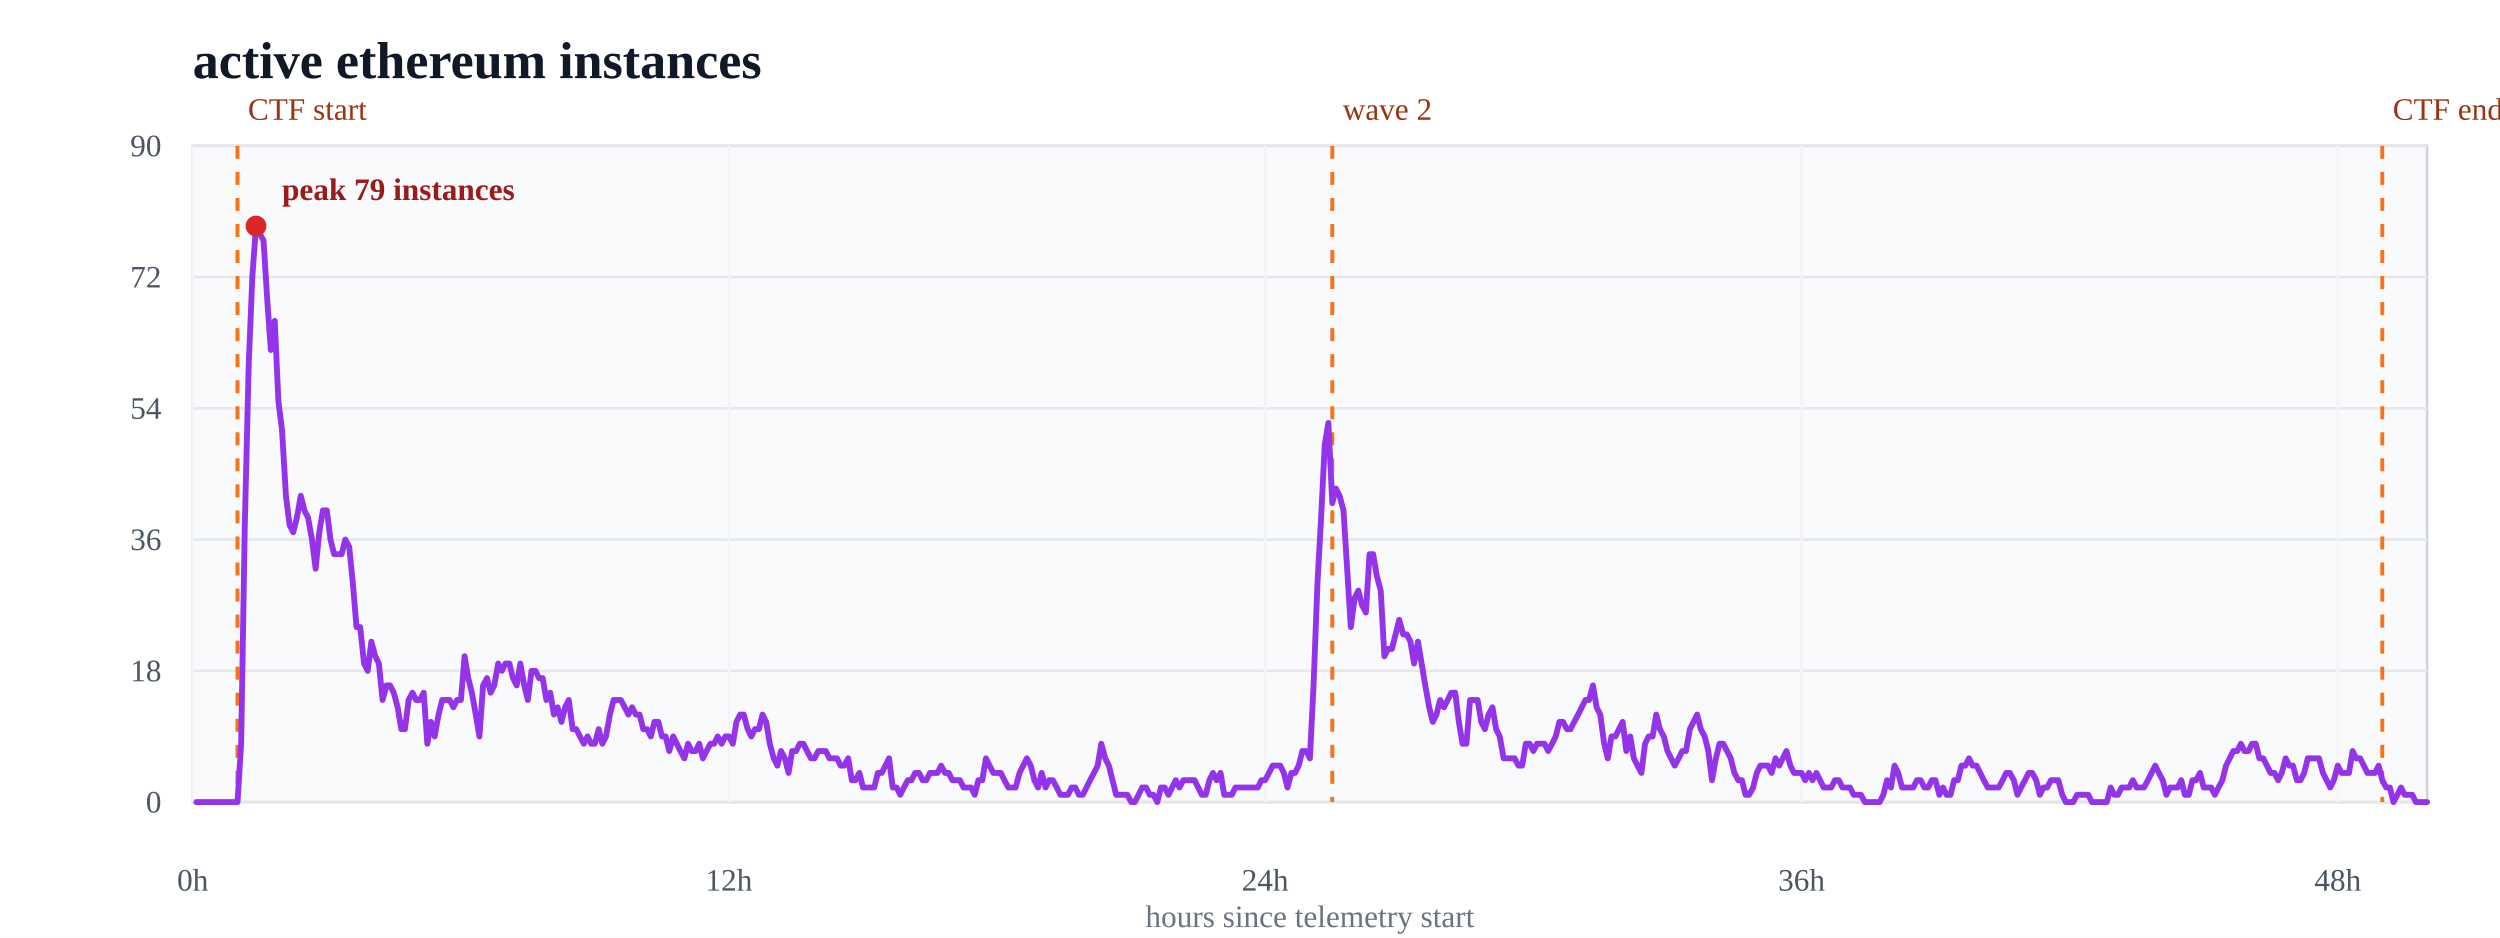
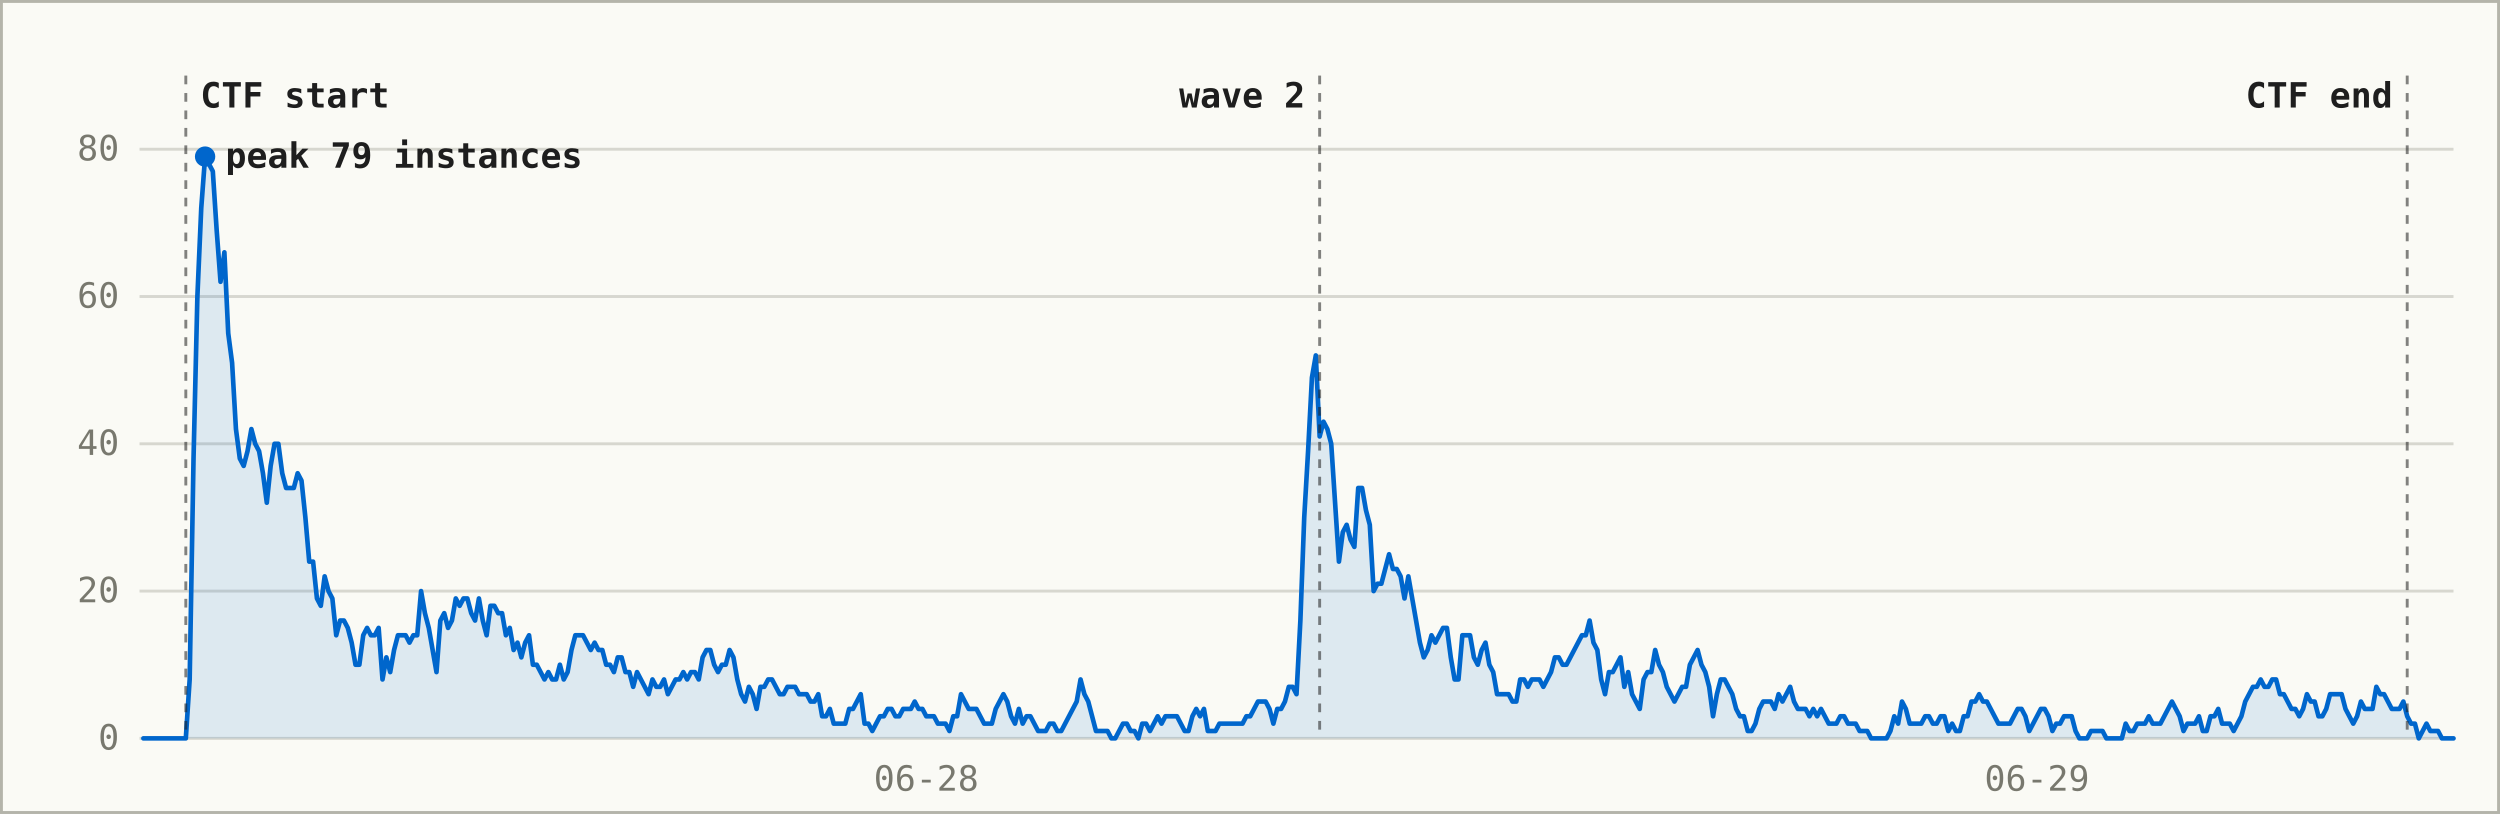
- <svg xmlns="http://www.w3.org/2000/svg" width="960" height="360" viewBox="0 0 960 360" role="img" aria-labelledby="title desc">
-   <rect width="100%" height="100%" fill="#ffffff" />
-   <rect x="74" y="56" width="858" height="252" fill="#f9fafb" stroke="#d1d5db" />
-   <text x="74" y="30" font-size="20" font-weight="700" fill="#111827">active ethereum instances</text>
-   <line x1="74" y1="308.0" x2="932" y2="308.0" stroke="#e5e7eb" stroke-width="1" />
-   <text x="62" y="312.0" text-anchor="end" font-size="12" fill="#4b5563">0</text>
-   <line x1="74" y1="257.6" x2="932" y2="257.6" stroke="#e5e7eb" stroke-width="1" />
-   <text x="62" y="261.6" text-anchor="end" font-size="12" fill="#4b5563">18</text>
-   <line x1="74" y1="207.2" x2="932" y2="207.2" stroke="#e5e7eb" stroke-width="1" />
-   <text x="62" y="211.2" text-anchor="end" font-size="12" fill="#4b5563">36</text>
-   <line x1="74" y1="156.8" x2="932" y2="156.8" stroke="#e5e7eb" stroke-width="1" />
-   <text x="62" y="160.8" text-anchor="end" font-size="12" fill="#4b5563">54</text>
-   <line x1="74" y1="106.4" x2="932" y2="106.4" stroke="#e5e7eb" stroke-width="1" />
-   <text x="62" y="110.4" text-anchor="end" font-size="12" fill="#4b5563">72</text>
-   <line x1="74" y1="56.0" x2="932" y2="56.0" stroke="#e5e7eb" stroke-width="1" />
-   <text x="62" y="60.0" text-anchor="end" font-size="12" fill="#4b5563">90</text>
-   <line x1="74.0" y1="56" x2="74.0" y2="308" stroke="#f3f4f6" stroke-width="1" />
-   <text x="74.0" y="342" text-anchor="middle" font-size="12" fill="#4b5563">0h</text>
-   <line x1="279.9" y1="56" x2="279.9" y2="308" stroke="#f3f4f6" stroke-width="1" />
-   <text x="279.9" y="342" text-anchor="middle" font-size="12" fill="#4b5563">12h</text>
-   <line x1="485.8" y1="56" x2="485.8" y2="308" stroke="#f3f4f6" stroke-width="1" />
-   <text x="485.8" y="342" text-anchor="middle" font-size="12" fill="#4b5563">24h</text>
-   <line x1="691.8" y1="56" x2="691.8" y2="308" stroke="#f3f4f6" stroke-width="1" />
-   <text x="691.8" y="342" text-anchor="middle" font-size="12" fill="#4b5563">36h</text>
-   <line x1="897.7" y1="56" x2="897.7" y2="308" stroke="#f3f4f6" stroke-width="1" />
-   <text x="897.7" y="342" text-anchor="middle" font-size="12" fill="#4b5563">48h</text>
-   <line x1="91.2" y1="56" x2="91.2" y2="308" stroke="#f97316" stroke-width="1.5" stroke-dasharray="5 5" />
-   <text x="95.2" y="46" font-size="12" fill="#9a3412">CTF start</text>
-   <line x1="511.6" y1="56" x2="511.6" y2="308" stroke="#f97316" stroke-width="1.5" stroke-dasharray="5 5" />
-   <text x="515.6" y="46" font-size="12" fill="#9a3412">wave 2</text>
-   <line x1="914.8" y1="56" x2="914.8" y2="308" stroke="#f97316" stroke-width="1.5" stroke-dasharray="5 5" />
-   <text x="918.8" y="46" font-size="12" fill="#9a3412">CTF end</text>
-   <polyline fill="none" stroke="#9333ea" stroke-width="2.25" stroke-linejoin="round" stroke-linecap="round" points="75.4,308.0 76.9,308.0 78.3,308.0 79.7,308.0 81.2,308.0 82.6,308.0 84.0,308.0 85.4,308.0 86.9,308.0 88.3,308.0 89.7,308.0 91.2,308.0 92.6,285.6 94.0,201.6 95.5,140.0 96.9,106.4 98.3,86.8 99.7,89.6 101.2,92.4 102.6,114.8 104.0,134.4 105.5,123.2 106.9,154.0 108.3,165.2 109.8,190.4 111.2,201.6 112.6,204.4 114.0,198.8 115.5,190.4 116.9,196.0 118.3,198.8 119.8,207.2 121.2,218.4 122.6,204.4 124.0,196.0 125.5,196.0 126.9,207.2 128.3,212.8 129.8,212.8 131.2,212.8 132.6,207.2 134.1,210.0 135.5,224.0 136.9,240.8 138.3,240.8 139.8,254.8 141.2,257.6 142.6,246.4 144.1,252.0 145.5,254.8 146.9,268.8 148.4,263.2 149.8,263.2 151.2,266.0 152.7,271.6 154.1,280.0 155.5,280.0 156.9,268.8 158.4,266.0 159.8,268.8 161.2,268.8 162.7,266.0 164.1,285.6 165.5,277.2 166.9,282.8 168.4,274.4 169.8,268.8 171.2,268.8 172.7,268.8 174.1,271.6 175.5,268.8 177.0,268.8 178.4,252.0 179.8,260.4 181.2,266.0 182.7,274.4 184.1,282.8 185.5,263.2 187.0,260.4 188.4,266.0 189.8,263.2 191.3,254.8 192.7,257.6 194.1,254.8 195.6,254.8 197.0,260.4 198.4,263.2 199.8,254.8 201.3,263.2 202.7,268.8 204.1,257.6 205.6,257.6 207.0,260.4 208.4,260.4 209.8,268.8 211.3,266.0 212.7,274.4 214.1,271.6 215.6,277.2 217.0,271.6 218.4,268.8 219.9,280.0 221.3,280.0 222.7,282.8 224.2,285.6 225.6,282.8 227.0,285.6 228.4,285.6 229.9,280.0 231.3,285.6 232.7,282.8 234.2,274.4 235.6,268.8 237.0,268.8 238.4,268.8 239.9,271.6 241.3,274.4 242.7,271.6 244.2,274.4 245.6,274.4 247.0,280.0 248.5,280.0 249.9,282.8 251.3,277.2 252.8,277.2 254.2,282.8 255.6,282.8 257.0,288.4 258.5,282.8 259.9,285.6 261.3,288.4 262.8,291.2 264.2,285.6 265.6,288.4 267.1,288.4 268.5,285.6 269.9,291.2 271.3,288.4 272.8,285.6 274.2,285.6 275.6,282.8 277.1,285.6 278.5,282.8 279.9,282.8 281.4,285.6 282.8,277.2 284.2,274.4 285.6,274.4 287.1,280.0 288.5,282.8 289.9,280.0 291.4,280.0 292.8,274.4 294.2,277.2 295.6,285.6 297.1,291.2 298.5,294.0 299.9,288.4 301.4,291.2 302.8,296.8 304.2,288.4 305.7,288.4 307.1,285.6 308.5,285.6 309.9,288.4 311.4,291.2 312.8,291.2 314.2,288.4 315.7,288.4 317.1,288.4 318.5,291.2 320.0,291.2 321.4,291.2 322.8,294.0 324.2,294.0 325.7,291.2 327.1,299.6 328.5,299.6 330.0,296.8 331.4,302.4 332.8,302.4 334.3,302.4 335.7,302.4 337.1,296.8 338.6,296.8 340.0,294.0 341.4,291.2 342.8,302.4 344.3,302.4 345.7,305.2 347.1,302.4 348.6,299.6 350.0,299.6 351.4,296.8 352.9,296.8 354.3,299.6 355.7,299.6 357.1,296.8 358.6,296.8 360.0,296.8 361.4,294.0 362.9,296.8 364.3,296.8 365.7,299.6 367.1,299.6 368.6,299.6 370.0,302.4 371.4,302.4 372.9,302.4 374.3,305.2 375.7,299.6 377.2,299.6 378.6,291.2 380.0,294.0 381.4,296.8 382.9,296.8 384.3,296.8 385.7,299.6 387.2,302.4 388.6,302.4 390.0,302.4 391.5,296.8 392.9,294.0 394.3,291.2 395.8,294.0 397.2,299.6 398.6,302.4 400.0,296.8 401.5,302.4 402.9,299.6 404.3,299.6 405.8,302.4 407.2,305.2 408.6,305.2 410.1,305.2 411.5,302.4 412.9,302.4 414.3,305.2 415.8,305.2 417.2,302.4 418.6,299.6 420.1,296.8 421.5,294.0 422.9,285.6 424.4,291.2 425.8,294.0 427.2,299.6 428.6,305.2 430.1,305.2 431.5,305.2 432.9,305.2 434.4,308.0 435.8,308.0 437.2,305.2 438.6,302.4 440.1,302.4 441.5,305.2 442.9,305.2 444.4,308.0 445.8,302.4 447.2,302.4 448.7,305.2 450.1,302.4 451.5,299.6 452.9,302.4 454.4,299.6 455.8,299.6 457.2,299.6 458.7,299.6 460.1,302.4 461.5,305.2 463.0,305.2 464.4,299.6 465.8,296.8 467.2,299.6 468.7,296.8 470.1,305.2 471.5,305.2 473.0,305.2 474.4,302.4 475.8,302.4 477.3,302.4 478.7,302.4 480.1,302.4 481.6,302.4 483.0,302.4 484.4,299.6 485.8,299.6 487.3,296.8 488.7,294.0 490.1,294.0 491.6,294.0 493.0,296.8 494.4,302.4 495.9,296.8 497.3,296.8 498.7,294.0 500.1,288.4 501.6,288.4 503.0,291.2 504.4,263.2 505.9,224.0 507.3,198.8 508.7,170.8 510.1,162.4 511.6,193.2 513.0,187.6 514.4,190.4 515.9,196.0 517.3,218.4 518.7,240.8 520.2,229.6 521.6,226.8 523.0,232.4 524.5,235.2 525.9,212.8 527.3,212.8 528.7,221.2 530.2,226.8 531.6,252.0 533.0,249.2 534.5,249.2 535.9,243.6 537.3,238.0 538.8,243.6 540.2,243.6 541.6,246.4 543.0,254.8 544.5,246.4 545.9,254.8 547.3,263.2 548.8,271.6 550.2,277.2 551.6,274.4 553.0,268.8 554.5,271.6 555.9,268.8 557.3,266.0 558.8,266.0 560.2,277.2 561.6,285.6 563.1,285.6 564.5,268.8 565.9,268.8 567.4,268.8 568.8,277.2 570.2,280.0 571.6,274.4 573.1,271.6 574.5,280.0 575.9,282.8 577.4,291.2 578.8,291.2 580.2,291.2 581.6,291.2 583.1,294.0 584.5,294.0 585.9,285.6 587.4,285.6 588.8,288.4 590.2,285.6 591.7,285.6 593.1,285.6 594.5,288.4 596.0,285.6 597.4,282.8 598.8,277.2 600.2,277.2 601.7,280.0 603.1,280.0 604.5,277.2 606.0,274.4 607.4,271.6 608.8,268.8 610.2,268.8 611.7,263.2 613.1,271.6 614.5,274.4 616.0,285.6 617.4,291.2 618.8,282.8 620.3,282.8 621.7,280.0 623.1,277.2 624.5,288.4 626.0,282.8 627.4,291.2 628.8,294.0 630.3,296.8 631.7,285.6 633.1,282.8 634.6,282.8 636.0,274.4 637.4,280.0 638.9,282.8 640.3,288.4 641.7,291.2 643.1,294.0 644.6,291.2 646.0,288.4 647.4,288.4 648.9,280.0 650.3,277.2 651.7,274.4 653.1,280.0 654.6,282.8 656.0,288.4 657.4,299.6 658.9,291.2 660.3,285.6 661.7,285.6 663.2,288.4 664.6,291.2 666.0,296.8 667.5,299.6 668.9,299.6 670.3,305.2 671.7,305.2 673.2,302.4 674.6,296.8 676.0,294.0 677.5,294.0 678.9,294.0 680.3,296.8 681.8,291.2 683.2,294.0 684.6,291.2 686.0,288.4 687.5,294.0 688.9,296.8 690.3,296.8 691.8,296.8 693.2,299.6 694.6,296.8 696.0,299.6 697.5,296.8 698.9,299.6 700.3,302.4 701.8,302.4 703.2,302.4 704.6,299.6 706.1,299.6 707.5,302.4 708.9,302.4 710.4,302.4 711.8,305.2 713.2,305.2 714.6,305.2 716.1,308.0 717.5,308.0 718.9,308.0 720.4,308.0 721.8,308.0 723.2,305.2 724.6,299.6 726.1,302.4 727.5,294.0 728.9,296.8 730.4,302.4 731.8,302.4 733.2,302.4 734.7,302.4 736.1,299.6 737.5,299.6 739.0,302.4 740.4,302.4 741.8,299.6 743.2,299.6 744.7,305.2 746.1,302.4 747.5,305.2 749.0,305.2 750.4,299.6 751.8,299.6 753.2,294.0 754.7,294.0 756.1,291.2 757.5,294.0 759.0,294.0 760.4,296.8 761.8,299.6 763.3,302.4 764.7,302.4 766.1,302.4 767.5,302.4 769.0,299.6 770.4,296.8 771.8,296.8 773.3,299.6 774.7,305.2 776.1,302.4 777.6,299.6 779.0,296.8 780.4,296.8 781.9,299.6 783.3,305.2 784.7,302.4 786.1,302.4 787.6,299.6 789.0,299.6 790.4,299.6 791.9,305.2 793.3,308.0 794.7,308.0 796.1,308.0 797.6,305.2 799.0,305.2 800.4,305.2 801.9,305.2 803.3,308.0 804.7,308.0 806.2,308.0 807.6,308.0 809.0,308.0 810.5,302.4 811.9,305.2 813.3,305.2 814.7,302.4 816.2,302.4 817.6,302.4 819.0,299.6 820.5,302.4 821.9,302.4 823.3,302.4 824.8,299.6 826.2,296.8 827.6,294.0 829.0,296.8 830.5,299.6 831.9,305.2 833.3,302.4 834.8,302.4 836.2,302.4 837.6,299.6 839.0,305.2 840.5,305.2 841.9,299.6 843.3,299.6 844.8,296.8 846.2,302.4 847.6,302.4 849.1,302.4 850.5,305.2 851.9,302.4 853.4,299.6 854.8,294.0 856.2,291.2 857.6,288.4 859.1,288.4 860.5,285.6 861.9,288.4 863.4,288.4 864.8,285.6 866.2,285.6 867.6,291.2 869.1,291.2 870.5,294.0 871.9,296.8 873.4,296.8 874.8,299.6 876.2,296.8 877.7,291.2 879.1,294.0 880.5,294.0 882.0,299.6 883.4,299.6 884.8,296.8 886.2,291.2 887.7,291.2 889.1,291.2 890.5,291.2 892.0,296.8 893.4,299.6 894.8,302.4 896.2,299.6 897.7,294.0 899.1,296.8 900.5,296.8 902.0,296.8 903.4,288.4 904.8,291.2 906.3,291.2 907.7,294.0 909.1,296.8 910.5,296.8 912.0,296.8 913.4,294.0 914.8,299.6 916.3,302.4 917.7,302.4 919.1,308.0 920.6,305.2 922.0,302.4 923.4,305.2 924.9,305.2 926.3,305.2 927.7,308.0 929.1,308.0 930.6,308.0 932.0,308.0" />
-   <circle cx="98.3" cy="86.8" r="4" fill="#dc2626" />
-   <text x="108.3" y="76.8" font-size="12" font-weight="600" fill="#991b1b">peak 79 instances</text>
-   <text x="503.0" y="356" text-anchor="middle" font-size="12" fill="#6b7280">hours since telemetry start</text>
+ <svg xmlns="http://www.w3.org/2000/svg" height="280" width="860" viewBox="0 0 860 280" class="chart-svg" role="img" aria-label="active ethereum instances">
+   <style>
+     .grid {
+       stroke: #b4b4aa;
+       vector-effect: non-scaling-stroke;
+       opacity: 0.5;
+     }
+     .axis {
+       fill: #78786e;
+       font-family: monospace;
+       font-size: 12px;
+     }
+     .area {
+       opacity: 0.12;
+     }
+     .line {
+       stroke-width: 1.6;
+       stroke-linejoin: round;
+       stroke-linecap: round;
+       vector-effect: non-scaling-stroke;
+     }
+     .event {
+       stroke: #1e1e1e;
+       stroke-dasharray: 3 3;
+       vector-effect: non-scaling-stroke;
+       opacity: 0.55;
+     }
+     .event-label,
+     .peak-label,
+     .spike-label {
+       fill: #1e1e1e;
+       font-family: monospace;
+       font-size: 12px;
+       font-weight: 600;
+     }
+   </style>
+   <rect x="0.5" y="0.5" width="859" height="279" fill="#fafaf5" stroke="#b4b4aa" />
+   <g>
+     <line class="grid" x1="48" x2="844" y1="254" y2="254" />
+     <text class="axis" x="41" y="254" dy="0.32em" text-anchor="end">0</text>
+   </g>
+   <g>
+     <line class="grid" x1="48" x2="844" y1="203.333" y2="203.333" />
+     <text class="axis" x="41" y="203.333" dy="0.32em" text-anchor="end">20</text>
+   </g>
+   <g>
+     <line class="grid" x1="48" x2="844" y1="152.667" y2="152.667" />
+     <text class="axis" x="41" y="152.667" dy="0.32em" text-anchor="end">40</text>
+   </g>
+   <g>
+     <line class="grid" x1="48" x2="844" y1="102" y2="102" />
+     <text class="axis" x="41" y="102" dy="0.32em" text-anchor="end">60</text>
+   </g>
+   <g>
+     <line class="grid" x1="48" x2="844" y1="51.333" y2="51.333" />
+     <text class="axis" x="41" y="51.333" dy="0.32em" text-anchor="end">80</text>
+   </g>
+   <text class="axis" x="318.64" y="272" text-anchor="middle">06-28</text>
+   <text class="axis" x="700.72" y="272" text-anchor="middle">06-29</text>
+   <path d="M49.327,254L50.653,254L51.98,254L53.307,254L54.633,254L55.96,254L57.287,254L58.613,254L59.94,254L61.267,254L62.593,254L63.92,254L65.247,233.733L66.573,157.733L67.9,102L69.227,71.6L70.553,53.867L71.88,56.4L73.207,58.933L74.533,79.2L75.86,96.933L77.187,86.8L78.513,114.667L79.84,124.8L81.167,147.6L82.493,157.733L83.82,160.267L85.147,155.2L86.473,147.6L87.8,152.667L89.127,155.2L90.453,162.8L91.78,172.933L93.107,160.267L94.433,152.667L95.76,152.667L97.087,162.8L98.413,167.867L99.74,167.867L101.067,167.867L102.393,162.8L103.72,165.333L105.047,178L106.373,193.2L107.7,193.2L109.027,205.867L110.353,208.4L111.68,198.267L113.007,203.333L114.333,205.867L115.66,218.533L116.987,213.467L118.313,213.467L119.64,216L120.967,221.067L122.293,228.667L123.62,228.667L124.947,218.533L126.273,216L127.6,218.533L128.927,218.533L130.253,216L131.58,233.733L132.907,226.133L134.233,231.2L135.56,223.6L136.887,218.533L138.213,218.533L139.54,218.533L140.867,221.067L142.193,218.533L143.52,218.533L144.847,203.333L146.173,210.933L147.5,216L148.827,223.6L150.153,231.2L151.48,213.467L152.807,210.933L154.133,216L155.46,213.467L156.787,205.867L158.113,208.4L159.44,205.867L160.767,205.867L162.093,210.933L163.42,213.467L164.747,205.867L166.073,213.467L167.4,218.533L168.727,208.4L170.053,208.4L171.38,210.933L172.707,210.933L174.033,218.533L175.36,216L176.687,223.6L178.013,221.067L179.34,226.133L180.667,221.067L181.993,218.533L183.32,228.667L184.647,228.667L185.973,231.2L187.3,233.733L188.627,231.2L189.953,233.733L191.28,233.733L192.607,228.667L193.933,233.733L195.26,231.2L196.587,223.6L197.913,218.533L199.24,218.533L200.567,218.533L201.893,221.067L203.22,223.6L204.547,221.067L205.873,223.6L207.2,223.6L208.527,228.667L209.853,228.667L211.18,231.2L212.507,226.133L213.833,226.133L215.16,231.2L216.487,231.2L217.813,236.267L219.14,231.2L220.467,233.733L221.793,236.267L223.12,238.8L224.447,233.733L225.773,236.267L227.1,236.267L228.427,233.733L229.753,238.8L231.08,236.267L232.407,233.733L233.733,233.733L235.06,231.2L236.387,233.733L237.713,231.2L239.04,231.2L240.367,233.733L241.693,226.133L243.02,223.6L244.347,223.6L245.673,228.667L247,231.2L248.327,228.667L249.653,228.667L250.98,223.6L252.307,226.133L253.633,233.733L254.96,238.8L256.287,241.333L257.613,236.267L258.94,238.8L260.267,243.867L261.593,236.267L262.92,236.267L264.247,233.733L265.573,233.733L266.9,236.267L268.227,238.8L269.553,238.8L270.88,236.267L272.207,236.267L273.533,236.267L274.86,238.8L276.187,238.8L277.513,238.8L278.84,241.333L280.167,241.333L281.493,238.8L282.82,246.4L284.147,246.4L285.473,243.867L286.8,248.933L288.127,248.933L289.453,248.933L290.78,248.933L292.107,243.867L293.433,243.867L294.76,241.333L296.087,238.8L297.413,248.933L298.74,248.933L300.067,251.467L301.393,248.933L302.72,246.4L304.047,246.4L305.373,243.867L306.7,243.867L308.027,246.4L309.353,246.4L310.68,243.867L312.007,243.867L313.333,243.867L314.66,241.333L315.987,243.867L317.313,243.867L318.64,246.4L319.967,246.4L321.293,246.4L322.62,248.933L323.947,248.933L325.273,248.933L326.6,251.467L327.927,246.4L329.253,246.4L330.58,238.8L331.907,241.333L333.233,243.867L334.56,243.867L335.887,243.867L337.213,246.4L338.54,248.933L339.867,248.933L341.193,248.933L342.52,243.867L343.847,241.333L345.173,238.8L346.5,241.333L347.827,246.4L349.153,248.933L350.48,243.867L351.807,248.933L353.133,246.4L354.46,246.4L355.787,248.933L357.113,251.467L358.44,251.467L359.767,251.467L361.093,248.933L362.42,248.933L363.747,251.467L365.073,251.467L366.4,248.933L367.727,246.4L369.053,243.867L370.38,241.333L371.707,233.733L373.033,238.8L374.36,241.333L375.687,246.4L377.013,251.467L378.34,251.467L379.667,251.467L380.993,251.467L382.32,254L383.647,254L384.973,251.467L386.3,248.933L387.627,248.933L388.953,251.467L390.28,251.467L391.607,254L392.933,248.933L394.26,248.933L395.587,251.467L396.913,248.933L398.24,246.4L399.567,248.933L400.893,246.4L402.22,246.4L403.547,246.4L404.873,246.4L406.2,248.933L407.527,251.467L408.853,251.467L410.18,246.4L411.507,243.867L412.833,246.4L414.16,243.867L415.487,251.467L416.813,251.467L418.14,251.467L419.467,248.933L420.793,248.933L422.12,248.933L423.447,248.933L424.773,248.933L426.1,248.933L427.427,248.933L428.753,246.4L430.08,246.4L431.407,243.867L432.733,241.333L434.06,241.333L435.387,241.333L436.713,243.867L438.04,248.933L439.367,243.867L440.693,243.867L442.02,241.333L443.347,236.267L444.673,236.267L446,238.8L447.327,213.467L448.653,178L449.98,155.2L451.307,129.867L452.633,122.267L453.96,150.133L455.287,145.067L456.613,147.6L457.94,152.667L459.267,172.933L460.593,193.2L461.92,183.067L463.247,180.533L464.573,185.6L465.9,188.133L467.227,167.867L468.553,167.867L469.88,175.467L471.207,180.533L472.533,203.333L473.86,200.8L475.187,200.8L476.513,195.733L477.84,190.667L479.167,195.733L480.493,195.733L481.82,198.267L483.147,205.867L484.473,198.267L485.8,205.867L487.127,213.467L488.453,221.067L489.78,226.133L491.107,223.6L492.433,218.533L493.76,221.067L495.087,218.533L496.413,216L497.74,216L499.067,226.133L500.393,233.733L501.72,233.733L503.047,218.533L504.373,218.533L505.7,218.533L507.027,226.133L508.353,228.667L509.68,223.6L511.007,221.067L512.333,228.667L513.66,231.2L514.987,238.8L516.313,238.8L517.64,238.8L518.967,238.8L520.293,241.333L521.62,241.333L522.947,233.733L524.273,233.733L525.6,236.267L526.927,233.733L528.253,233.733L529.58,233.733L530.907,236.267L532.233,233.733L533.56,231.2L534.887,226.133L536.213,226.133L537.54,228.667L538.867,228.667L540.193,226.133L541.52,223.6L542.847,221.067L544.173,218.533L545.5,218.533L546.827,213.467L548.153,221.067L549.48,223.6L550.807,233.733L552.133,238.8L553.46,231.2L554.787,231.2L556.113,228.667L557.44,226.133L558.767,236.267L560.093,231.2L561.42,238.8L562.747,241.333L564.073,243.867L565.4,233.733L566.727,231.2L568.053,231.2L569.38,223.6L570.707,228.667L572.033,231.2L573.36,236.267L574.687,238.8L576.013,241.333L577.34,238.8L578.667,236.267L579.993,236.267L581.32,228.667L582.647,226.133L583.973,223.6L585.3,228.667L586.627,231.2L587.953,236.267L589.28,246.4L590.607,238.8L591.933,233.733L593.26,233.733L594.587,236.267L595.913,238.8L597.24,243.867L598.567,246.4L599.893,246.4L601.22,251.467L602.547,251.467L603.873,248.933L605.2,243.867L606.527,241.333L607.853,241.333L609.18,241.333L610.507,243.867L611.833,238.8L613.16,241.333L614.487,238.8L615.813,236.267L617.14,241.333L618.467,243.867L619.793,243.867L621.12,243.867L622.447,246.4L623.773,243.867L625.1,246.4L626.427,243.867L627.753,246.4L629.08,248.933L630.407,248.933L631.733,248.933L633.06,246.4L634.387,246.4L635.713,248.933L637.04,248.933L638.367,248.933L639.693,251.467L641.02,251.467L642.347,251.467L643.673,254L645,254L646.327,254L647.653,254L648.98,254L650.307,251.467L651.633,246.4L652.96,248.933L654.287,241.333L655.613,243.867L656.94,248.933L658.267,248.933L659.593,248.933L660.92,248.933L662.247,246.4L663.573,246.4L664.9,248.933L666.227,248.933L667.553,246.4L668.88,246.4L670.207,251.467L671.533,248.933L672.86,251.467L674.187,251.467L675.513,246.4L676.84,246.4L678.167,241.333L679.493,241.333L680.82,238.8L682.147,241.333L683.473,241.333L684.8,243.867L686.127,246.4L687.453,248.933L688.78,248.933L690.107,248.933L691.433,248.933L692.76,246.4L694.087,243.867L695.413,243.867L696.74,246.4L698.067,251.467L699.393,248.933L700.72,246.4L702.047,243.867L703.373,243.867L704.7,246.4L706.027,251.467L707.353,248.933L708.68,248.933L710.007,246.4L711.333,246.4L712.66,246.4L713.987,251.467L715.313,254L716.64,254L717.967,254L719.293,251.467L720.62,251.467L721.947,251.467L723.273,251.467L724.6,254L725.927,254L727.253,254L728.58,254L729.907,254L731.233,248.933L732.56,251.467L733.887,251.467L735.213,248.933L736.54,248.933L737.867,248.933L739.193,246.4L740.52,248.933L741.847,248.933L743.173,248.933L744.5,246.4L745.827,243.867L747.153,241.333L748.48,243.867L749.807,246.4L751.133,251.467L752.46,248.933L753.787,248.933L755.113,248.933L756.44,246.4L757.767,251.467L759.093,251.467L760.42,246.4L761.747,246.4L763.073,243.867L764.4,248.933L765.727,248.933L767.053,248.933L768.38,251.467L769.707,248.933L771.033,246.4L772.36,241.333L773.687,238.8L775.013,236.267L776.34,236.267L777.667,233.733L778.993,236.267L780.32,236.267L781.647,233.733L782.973,233.733L784.3,238.8L785.627,238.8L786.953,241.333L788.28,243.867L789.607,243.867L790.933,246.4L792.26,243.867L793.587,238.8L794.913,241.333L796.24,241.333L797.567,246.4L798.893,246.4L800.22,243.867L801.547,238.8L802.873,238.8L804.2,238.8L805.527,238.8L806.853,243.867L808.18,246.4L809.507,248.933L810.833,246.4L812.16,241.333L813.487,243.867L814.813,243.867L816.14,243.867L817.467,236.267L818.793,238.8L820.12,238.8L821.447,241.333L822.773,243.867L824.1,243.867L825.427,243.867L826.753,241.333L828.08,246.4L829.407,248.933L830.733,248.933L832.06,254L833.387,251.467L834.713,248.933L836.04,251.467L837.367,251.467L838.693,251.467L840.02,254L841.347,254L842.673,254L844,254L844,254L842.673,254L841.347,254L840.02,254L838.693,254L837.367,254L836.04,254L834.713,254L833.387,254L832.06,254L830.733,254L829.407,254L828.08,254L826.753,254L825.427,254L824.1,254L822.773,254L821.447,254L820.12,254L818.793,254L817.467,254L816.14,254L814.813,254L813.487,254L812.16,254L810.833,254L809.507,254L808.18,254L806.853,254L805.527,254L804.2,254L802.873,254L801.547,254L800.22,254L798.893,254L797.567,254L796.24,254L794.913,254L793.587,254L792.26,254L790.933,254L789.607,254L788.28,254L786.953,254L785.627,254L784.3,254L782.973,254L781.647,254L780.32,254L778.993,254L777.667,254L776.34,254L775.013,254L773.687,254L772.36,254L771.033,254L769.707,254L768.38,254L767.053,254L765.727,254L764.4,254L763.073,254L761.747,254L760.42,254L759.093,254L757.767,254L756.44,254L755.113,254L753.787,254L752.46,254L751.133,254L749.807,254L748.48,254L747.153,254L745.827,254L744.5,254L743.173,254L741.847,254L740.52,254L739.193,254L737.867,254L736.54,254L735.213,254L733.887,254L732.56,254L731.233,254L729.907,254L728.58,254L727.253,254L725.927,254L724.6,254L723.273,254L721.947,254L720.62,254L719.293,254L717.967,254L716.64,254L715.313,254L713.987,254L712.66,254L711.333,254L710.007,254L708.68,254L707.353,254L706.027,254L704.7,254L703.373,254L702.047,254L700.72,254L699.393,254L698.067,254L696.74,254L695.413,254L694.087,254L692.76,254L691.433,254L690.107,254L688.78,254L687.453,254L686.127,254L684.8,254L683.473,254L682.147,254L680.82,254L679.493,254L678.167,254L676.84,254L675.513,254L674.187,254L672.86,254L671.533,254L670.207,254L668.88,254L667.553,254L666.227,254L664.9,254L663.573,254L662.247,254L660.92,254L659.593,254L658.267,254L656.94,254L655.613,254L654.287,254L652.96,254L651.633,254L650.307,254L648.98,254L647.653,254L646.327,254L645,254L643.673,254L642.347,254L641.02,254L639.693,254L638.367,254L637.04,254L635.713,254L634.387,254L633.06,254L631.733,254L630.407,254L629.08,254L627.753,254L626.427,254L625.1,254L623.773,254L622.447,254L621.12,254L619.793,254L618.467,254L617.14,254L615.813,254L614.487,254L613.16,254L611.833,254L610.507,254L609.18,254L607.853,254L606.527,254L605.2,254L603.873,254L602.547,254L601.22,254L599.893,254L598.567,254L597.24,254L595.913,254L594.587,254L593.26,254L591.933,254L590.607,254L589.28,254L587.953,254L586.627,254L585.3,254L583.973,254L582.647,254L581.32,254L579.993,254L578.667,254L577.34,254L576.013,254L574.687,254L573.36,254L572.033,254L570.707,254L569.38,254L568.053,254L566.727,254L565.4,254L564.073,254L562.747,254L561.42,254L560.093,254L558.767,254L557.44,254L556.113,254L554.787,254L553.46,254L552.133,254L550.807,254L549.48,254L548.153,254L546.827,254L545.5,254L544.173,254L542.847,254L541.52,254L540.193,254L538.867,254L537.54,254L536.213,254L534.887,254L533.56,254L532.233,254L530.907,254L529.58,254L528.253,254L526.927,254L525.6,254L524.273,254L522.947,254L521.62,254L520.293,254L518.967,254L517.64,254L516.313,254L514.987,254L513.66,254L512.333,254L511.007,254L509.68,254L508.353,254L507.027,254L505.7,254L504.373,254L503.047,254L501.72,254L500.393,254L499.067,254L497.74,254L496.413,254L495.087,254L493.76,254L492.433,254L491.107,254L489.78,254L488.453,254L487.127,254L485.8,254L484.473,254L483.147,254L481.82,254L480.493,254L479.167,254L477.84,254L476.513,254L475.187,254L473.86,254L472.533,254L471.207,254L469.88,254L468.553,254L467.227,254L465.9,254L464.573,254L463.247,254L461.92,254L460.593,254L459.267,254L457.94,254L456.613,254L455.287,254L453.96,254L452.633,254L451.307,254L449.98,254L448.653,254L447.327,254L446,254L444.673,254L443.347,254L442.02,254L440.693,254L439.367,254L438.04,254L436.713,254L435.387,254L434.06,254L432.733,254L431.407,254L430.08,254L428.753,254L427.427,254L426.1,254L424.773,254L423.447,254L422.12,254L420.793,254L419.467,254L418.14,254L416.813,254L415.487,254L414.16,254L412.833,254L411.507,254L410.18,254L408.853,254L407.527,254L406.2,254L404.873,254L403.547,254L402.22,254L400.893,254L399.567,254L398.24,254L396.913,254L395.587,254L394.26,254L392.933,254L391.607,254L390.28,254L388.953,254L387.627,254L386.3,254L384.973,254L383.647,254L382.32,254L380.993,254L379.667,254L378.34,254L377.013,254L375.687,254L374.36,254L373.033,254L371.707,254L370.38,254L369.053,254L367.727,254L366.4,254L365.073,254L363.747,254L362.42,254L361.093,254L359.767,254L358.44,254L357.113,254L355.787,254L354.46,254L353.133,254L351.807,254L350.48,254L349.153,254L347.827,254L346.5,254L345.173,254L343.847,254L342.52,254L341.193,254L339.867,254L338.54,254L337.213,254L335.887,254L334.56,254L333.233,254L331.907,254L330.58,254L329.253,254L327.927,254L326.6,254L325.273,254L323.947,254L322.62,254L321.293,254L319.967,254L318.64,254L317.313,254L315.987,254L314.66,254L313.333,254L312.007,254L310.68,254L309.353,254L308.027,254L306.7,254L305.373,254L304.047,254L302.72,254L301.393,254L300.067,254L298.74,254L297.413,254L296.087,254L294.76,254L293.433,254L292.107,254L290.78,254L289.453,254L288.127,254L286.8,254L285.473,254L284.147,254L282.82,254L281.493,254L280.167,254L278.84,254L277.513,254L276.187,254L274.86,254L273.533,254L272.207,254L270.88,254L269.553,254L268.227,254L266.9,254L265.573,254L264.247,254L262.92,254L261.593,254L260.267,254L258.94,254L257.613,254L256.287,254L254.96,254L253.633,254L252.307,254L250.98,254L249.653,254L248.327,254L247,254L245.673,254L244.347,254L243.02,254L241.693,254L240.367,254L239.04,254L237.713,254L236.387,254L235.06,254L233.733,254L232.407,254L231.08,254L229.753,254L228.427,254L227.1,254L225.773,254L224.447,254L223.12,254L221.793,254L220.467,254L219.14,254L217.813,254L216.487,254L215.16,254L213.833,254L212.507,254L211.18,254L209.853,254L208.527,254L207.2,254L205.873,254L204.547,254L203.22,254L201.893,254L200.567,254L199.24,254L197.913,254L196.587,254L195.26,254L193.933,254L192.607,254L191.28,254L189.953,254L188.627,254L187.3,254L185.973,254L184.647,254L183.32,254L181.993,254L180.667,254L179.34,254L178.013,254L176.687,254L175.36,254L174.033,254L172.707,254L171.38,254L170.053,254L168.727,254L167.4,254L166.073,254L164.747,254L163.42,254L162.093,254L160.767,254L159.44,254L158.113,254L156.787,254L155.46,254L154.133,254L152.807,254L151.48,254L150.153,254L148.827,254L147.5,254L146.173,254L144.847,254L143.52,254L142.193,254L140.867,254L139.54,254L138.213,254L136.887,254L135.56,254L134.233,254L132.907,254L131.58,254L130.253,254L128.927,254L127.6,254L126.273,254L124.947,254L123.62,254L122.293,254L120.967,254L119.64,254L118.313,254L116.987,254L115.66,254L114.333,254L113.007,254L111.68,254L110.353,254L109.027,254L107.7,254L106.373,254L105.047,254L103.72,254L102.393,254L101.067,254L99.74,254L98.413,254L97.087,254L95.76,254L94.433,254L93.107,254L91.78,254L90.453,254L89.127,254L87.8,254L86.473,254L85.147,254L83.82,254L82.493,254L81.167,254L79.84,254L78.513,254L77.187,254L75.86,254L74.533,254L73.207,254L71.88,254L70.553,254L69.227,254L67.9,254L66.573,254L65.247,254L63.92,254L62.593,254L61.267,254L59.94,254L58.613,254L57.287,254L55.96,254L54.633,254L53.307,254L51.98,254L50.653,254L49.327,254Z" class="area" fill="#0066cc" />
+   <path d="M49.327,254L50.653,254L51.98,254L53.307,254L54.633,254L55.96,254L57.287,254L58.613,254L59.94,254L61.267,254L62.593,254L63.92,254L65.247,233.733L66.573,157.733L67.9,102L69.227,71.6L70.553,53.867L71.88,56.4L73.207,58.933L74.533,79.2L75.86,96.933L77.187,86.8L78.513,114.667L79.84,124.8L81.167,147.6L82.493,157.733L83.82,160.267L85.147,155.2L86.473,147.6L87.8,152.667L89.127,155.2L90.453,162.8L91.78,172.933L93.107,160.267L94.433,152.667L95.76,152.667L97.087,162.8L98.413,167.867L99.74,167.867L101.067,167.867L102.393,162.8L103.72,165.333L105.047,178L106.373,193.2L107.7,193.2L109.027,205.867L110.353,208.4L111.68,198.267L113.007,203.333L114.333,205.867L115.66,218.533L116.987,213.467L118.313,213.467L119.64,216L120.967,221.067L122.293,228.667L123.62,228.667L124.947,218.533L126.273,216L127.6,218.533L128.927,218.533L130.253,216L131.58,233.733L132.907,226.133L134.233,231.2L135.56,223.6L136.887,218.533L138.213,218.533L139.54,218.533L140.867,221.067L142.193,218.533L143.52,218.533L144.847,203.333L146.173,210.933L147.5,216L148.827,223.6L150.153,231.2L151.48,213.467L152.807,210.933L154.133,216L155.46,213.467L156.787,205.867L158.113,208.4L159.44,205.867L160.767,205.867L162.093,210.933L163.42,213.467L164.747,205.867L166.073,213.467L167.4,218.533L168.727,208.4L170.053,208.4L171.38,210.933L172.707,210.933L174.033,218.533L175.36,216L176.687,223.6L178.013,221.067L179.34,226.133L180.667,221.067L181.993,218.533L183.32,228.667L184.647,228.667L185.973,231.2L187.3,233.733L188.627,231.2L189.953,233.733L191.28,233.733L192.607,228.667L193.933,233.733L195.26,231.2L196.587,223.6L197.913,218.533L199.24,218.533L200.567,218.533L201.893,221.067L203.22,223.6L204.547,221.067L205.873,223.6L207.2,223.6L208.527,228.667L209.853,228.667L211.18,231.2L212.507,226.133L213.833,226.133L215.16,231.2L216.487,231.2L217.813,236.267L219.14,231.2L220.467,233.733L221.793,236.267L223.12,238.8L224.447,233.733L225.773,236.267L227.1,236.267L228.427,233.733L229.753,238.8L231.08,236.267L232.407,233.733L233.733,233.733L235.06,231.2L236.387,233.733L237.713,231.2L239.04,231.2L240.367,233.733L241.693,226.133L243.02,223.6L244.347,223.6L245.673,228.667L247,231.2L248.327,228.667L249.653,228.667L250.98,223.6L252.307,226.133L253.633,233.733L254.96,238.8L256.287,241.333L257.613,236.267L258.94,238.8L260.267,243.867L261.593,236.267L262.92,236.267L264.247,233.733L265.573,233.733L266.9,236.267L268.227,238.8L269.553,238.8L270.88,236.267L272.207,236.267L273.533,236.267L274.86,238.8L276.187,238.8L277.513,238.8L278.84,241.333L280.167,241.333L281.493,238.8L282.82,246.4L284.147,246.4L285.473,243.867L286.8,248.933L288.127,248.933L289.453,248.933L290.78,248.933L292.107,243.867L293.433,243.867L294.76,241.333L296.087,238.8L297.413,248.933L298.74,248.933L300.067,251.467L301.393,248.933L302.72,246.4L304.047,246.4L305.373,243.867L306.7,243.867L308.027,246.4L309.353,246.4L310.68,243.867L312.007,243.867L313.333,243.867L314.66,241.333L315.987,243.867L317.313,243.867L318.64,246.4L319.967,246.4L321.293,246.4L322.62,248.933L323.947,248.933L325.273,248.933L326.6,251.467L327.927,246.4L329.253,246.4L330.58,238.8L331.907,241.333L333.233,243.867L334.56,243.867L335.887,243.867L337.213,246.4L338.54,248.933L339.867,248.933L341.193,248.933L342.52,243.867L343.847,241.333L345.173,238.8L346.5,241.333L347.827,246.4L349.153,248.933L350.48,243.867L351.807,248.933L353.133,246.4L354.46,246.4L355.787,248.933L357.113,251.467L358.44,251.467L359.767,251.467L361.093,248.933L362.42,248.933L363.747,251.467L365.073,251.467L366.4,248.933L367.727,246.4L369.053,243.867L370.38,241.333L371.707,233.733L373.033,238.8L374.36,241.333L375.687,246.4L377.013,251.467L378.34,251.467L379.667,251.467L380.993,251.467L382.32,254L383.647,254L384.973,251.467L386.3,248.933L387.627,248.933L388.953,251.467L390.28,251.467L391.607,254L392.933,248.933L394.26,248.933L395.587,251.467L396.913,248.933L398.24,246.4L399.567,248.933L400.893,246.4L402.22,246.4L403.547,246.4L404.873,246.4L406.2,248.933L407.527,251.467L408.853,251.467L410.18,246.4L411.507,243.867L412.833,246.4L414.16,243.867L415.487,251.467L416.813,251.467L418.14,251.467L419.467,248.933L420.793,248.933L422.12,248.933L423.447,248.933L424.773,248.933L426.1,248.933L427.427,248.933L428.753,246.4L430.08,246.4L431.407,243.867L432.733,241.333L434.06,241.333L435.387,241.333L436.713,243.867L438.04,248.933L439.367,243.867L440.693,243.867L442.02,241.333L443.347,236.267L444.673,236.267L446,238.8L447.327,213.467L448.653,178L449.98,155.2L451.307,129.867L452.633,122.267L453.96,150.133L455.287,145.067L456.613,147.6L457.94,152.667L459.267,172.933L460.593,193.2L461.92,183.067L463.247,180.533L464.573,185.6L465.9,188.133L467.227,167.867L468.553,167.867L469.88,175.467L471.207,180.533L472.533,203.333L473.86,200.8L475.187,200.8L476.513,195.733L477.84,190.667L479.167,195.733L480.493,195.733L481.82,198.267L483.147,205.867L484.473,198.267L485.8,205.867L487.127,213.467L488.453,221.067L489.78,226.133L491.107,223.6L492.433,218.533L493.76,221.067L495.087,218.533L496.413,216L497.74,216L499.067,226.133L500.393,233.733L501.72,233.733L503.047,218.533L504.373,218.533L505.7,218.533L507.027,226.133L508.353,228.667L509.68,223.6L511.007,221.067L512.333,228.667L513.66,231.2L514.987,238.8L516.313,238.8L517.64,238.8L518.967,238.8L520.293,241.333L521.62,241.333L522.947,233.733L524.273,233.733L525.6,236.267L526.927,233.733L528.253,233.733L529.58,233.733L530.907,236.267L532.233,233.733L533.56,231.2L534.887,226.133L536.213,226.133L537.54,228.667L538.867,228.667L540.193,226.133L541.52,223.6L542.847,221.067L544.173,218.533L545.5,218.533L546.827,213.467L548.153,221.067L549.48,223.6L550.807,233.733L552.133,238.8L553.46,231.2L554.787,231.2L556.113,228.667L557.44,226.133L558.767,236.267L560.093,231.2L561.42,238.8L562.747,241.333L564.073,243.867L565.4,233.733L566.727,231.2L568.053,231.2L569.38,223.6L570.707,228.667L572.033,231.2L573.36,236.267L574.687,238.8L576.013,241.333L577.34,238.8L578.667,236.267L579.993,236.267L581.32,228.667L582.647,226.133L583.973,223.6L585.3,228.667L586.627,231.2L587.953,236.267L589.28,246.4L590.607,238.8L591.933,233.733L593.26,233.733L594.587,236.267L595.913,238.8L597.24,243.867L598.567,246.4L599.893,246.4L601.22,251.467L602.547,251.467L603.873,248.933L605.2,243.867L606.527,241.333L607.853,241.333L609.18,241.333L610.507,243.867L611.833,238.8L613.16,241.333L614.487,238.8L615.813,236.267L617.14,241.333L618.467,243.867L619.793,243.867L621.12,243.867L622.447,246.4L623.773,243.867L625.1,246.4L626.427,243.867L627.753,246.4L629.08,248.933L630.407,248.933L631.733,248.933L633.06,246.4L634.387,246.4L635.713,248.933L637.04,248.933L638.367,248.933L639.693,251.467L641.02,251.467L642.347,251.467L643.673,254L645,254L646.327,254L647.653,254L648.98,254L650.307,251.467L651.633,246.4L652.96,248.933L654.287,241.333L655.613,243.867L656.94,248.933L658.267,248.933L659.593,248.933L660.92,248.933L662.247,246.4L663.573,246.4L664.9,248.933L666.227,248.933L667.553,246.4L668.88,246.4L670.207,251.467L671.533,248.933L672.86,251.467L674.187,251.467L675.513,246.4L676.84,246.4L678.167,241.333L679.493,241.333L680.82,238.8L682.147,241.333L683.473,241.333L684.8,243.867L686.127,246.4L687.453,248.933L688.78,248.933L690.107,248.933L691.433,248.933L692.76,246.4L694.087,243.867L695.413,243.867L696.74,246.4L698.067,251.467L699.393,248.933L700.72,246.4L702.047,243.867L703.373,243.867L704.7,246.4L706.027,251.467L707.353,248.933L708.68,248.933L710.007,246.4L711.333,246.4L712.66,246.4L713.987,251.467L715.313,254L716.64,254L717.967,254L719.293,251.467L720.62,251.467L721.947,251.467L723.273,251.467L724.6,254L725.927,254L727.253,254L728.58,254L729.907,254L731.233,248.933L732.56,251.467L733.887,251.467L735.213,248.933L736.54,248.933L737.867,248.933L739.193,246.4L740.52,248.933L741.847,248.933L743.173,248.933L744.5,246.4L745.827,243.867L747.153,241.333L748.48,243.867L749.807,246.4L751.133,251.467L752.46,248.933L753.787,248.933L755.113,248.933L756.44,246.4L757.767,251.467L759.093,251.467L760.42,246.4L761.747,246.4L763.073,243.867L764.4,248.933L765.727,248.933L767.053,248.933L768.38,251.467L769.707,248.933L771.033,246.4L772.36,241.333L773.687,238.8L775.013,236.267L776.34,236.267L777.667,233.733L778.993,236.267L780.32,236.267L781.647,233.733L782.973,233.733L784.3,238.8L785.627,238.8L786.953,241.333L788.28,243.867L789.607,243.867L790.933,246.4L792.26,243.867L793.587,238.8L794.913,241.333L796.24,241.333L797.567,246.4L798.893,246.4L800.22,243.867L801.547,238.8L802.873,238.8L804.2,238.8L805.527,238.8L806.853,243.867L808.18,246.4L809.507,248.933L810.833,246.4L812.16,241.333L813.487,243.867L814.813,243.867L816.14,243.867L817.467,236.267L818.793,238.8L820.12,238.8L821.447,241.333L822.773,243.867L824.1,243.867L825.427,243.867L826.753,241.333L828.08,246.4L829.407,248.933L830.733,248.933L832.06,254L833.387,251.467L834.713,248.933L836.04,251.467L837.367,251.467L838.693,251.467L840.02,254L841.347,254L842.673,254L844,254" class="line" fill="none" stroke="#0066cc" />
+   <g>
+     <line class="event" x1="63.92" x2="63.92" y1="26" y2="254" />
+     <text class="event-label" x="68.92" y="37" text-anchor="start">CTF start</text>
+   </g>
+   <g>
+     <line class="event" x1="453.96" x2="453.96" y1="26" y2="254" />
+     <text class="event-label" x="448.96" y="37" text-anchor="end">wave 2</text>
+   </g>
+   <g>
+     <line class="event" x1="828.08" x2="828.08" y1="26" y2="254" />
+     <text class="event-label" x="823.08" y="37" text-anchor="end">CTF end</text>
+   </g>
+   <g>
+     <circle class="peak" cx="70.553" cy="53.867" r="3.5" fill="#0066cc" />
+     <text class="peak-label" x="77.553" y="53.867" dy="0.32em" text-anchor="start">peak 79 instances</text>
+   </g>
</svg>
